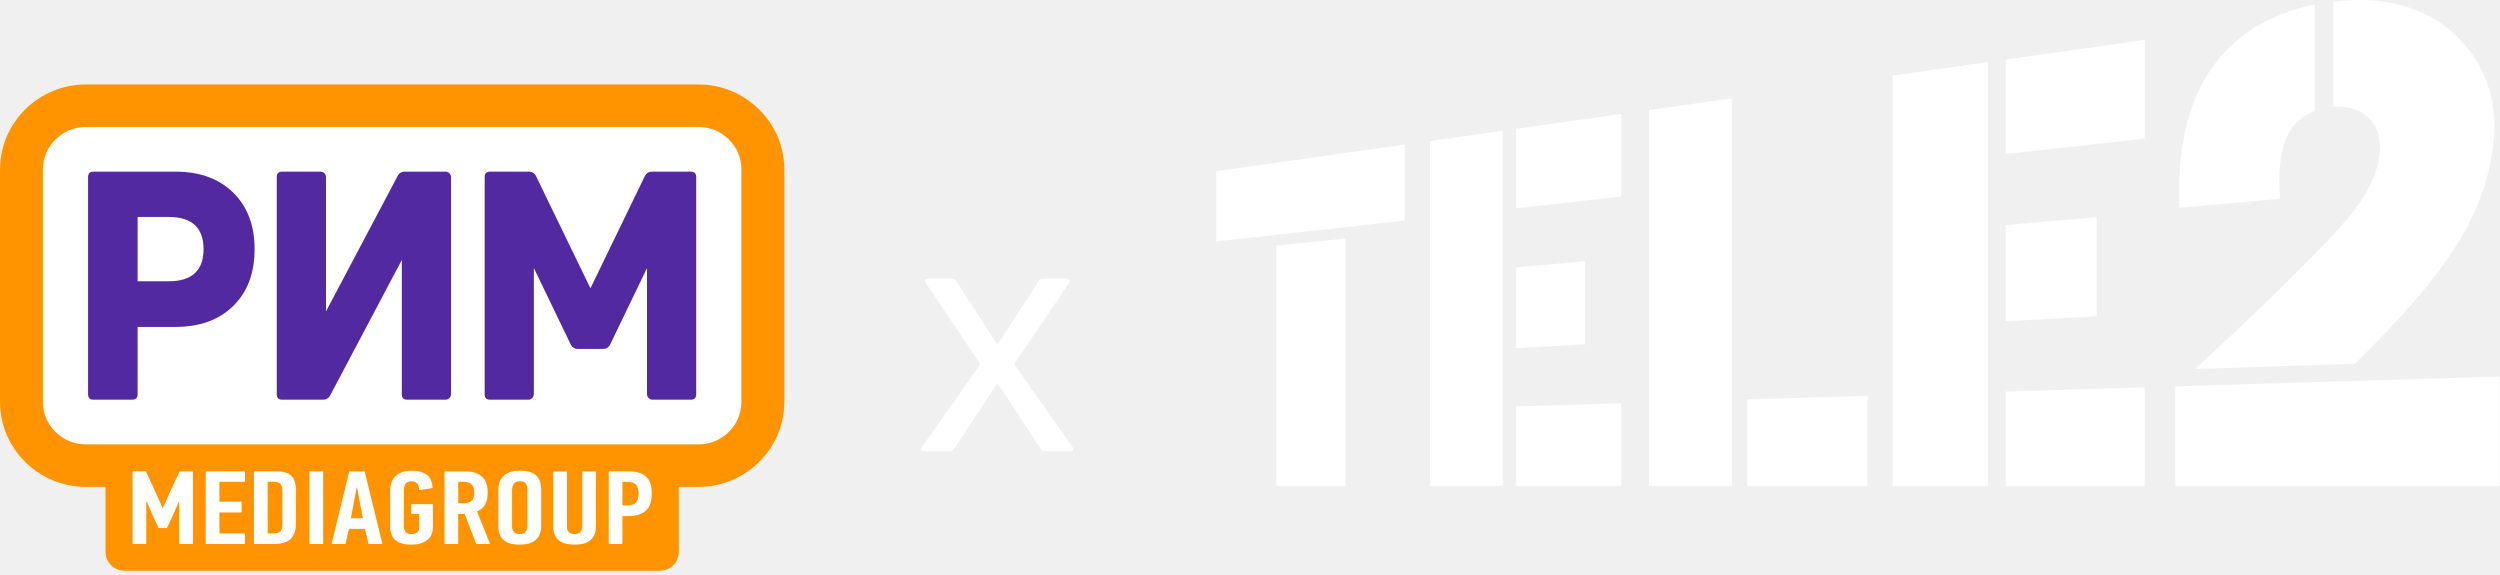
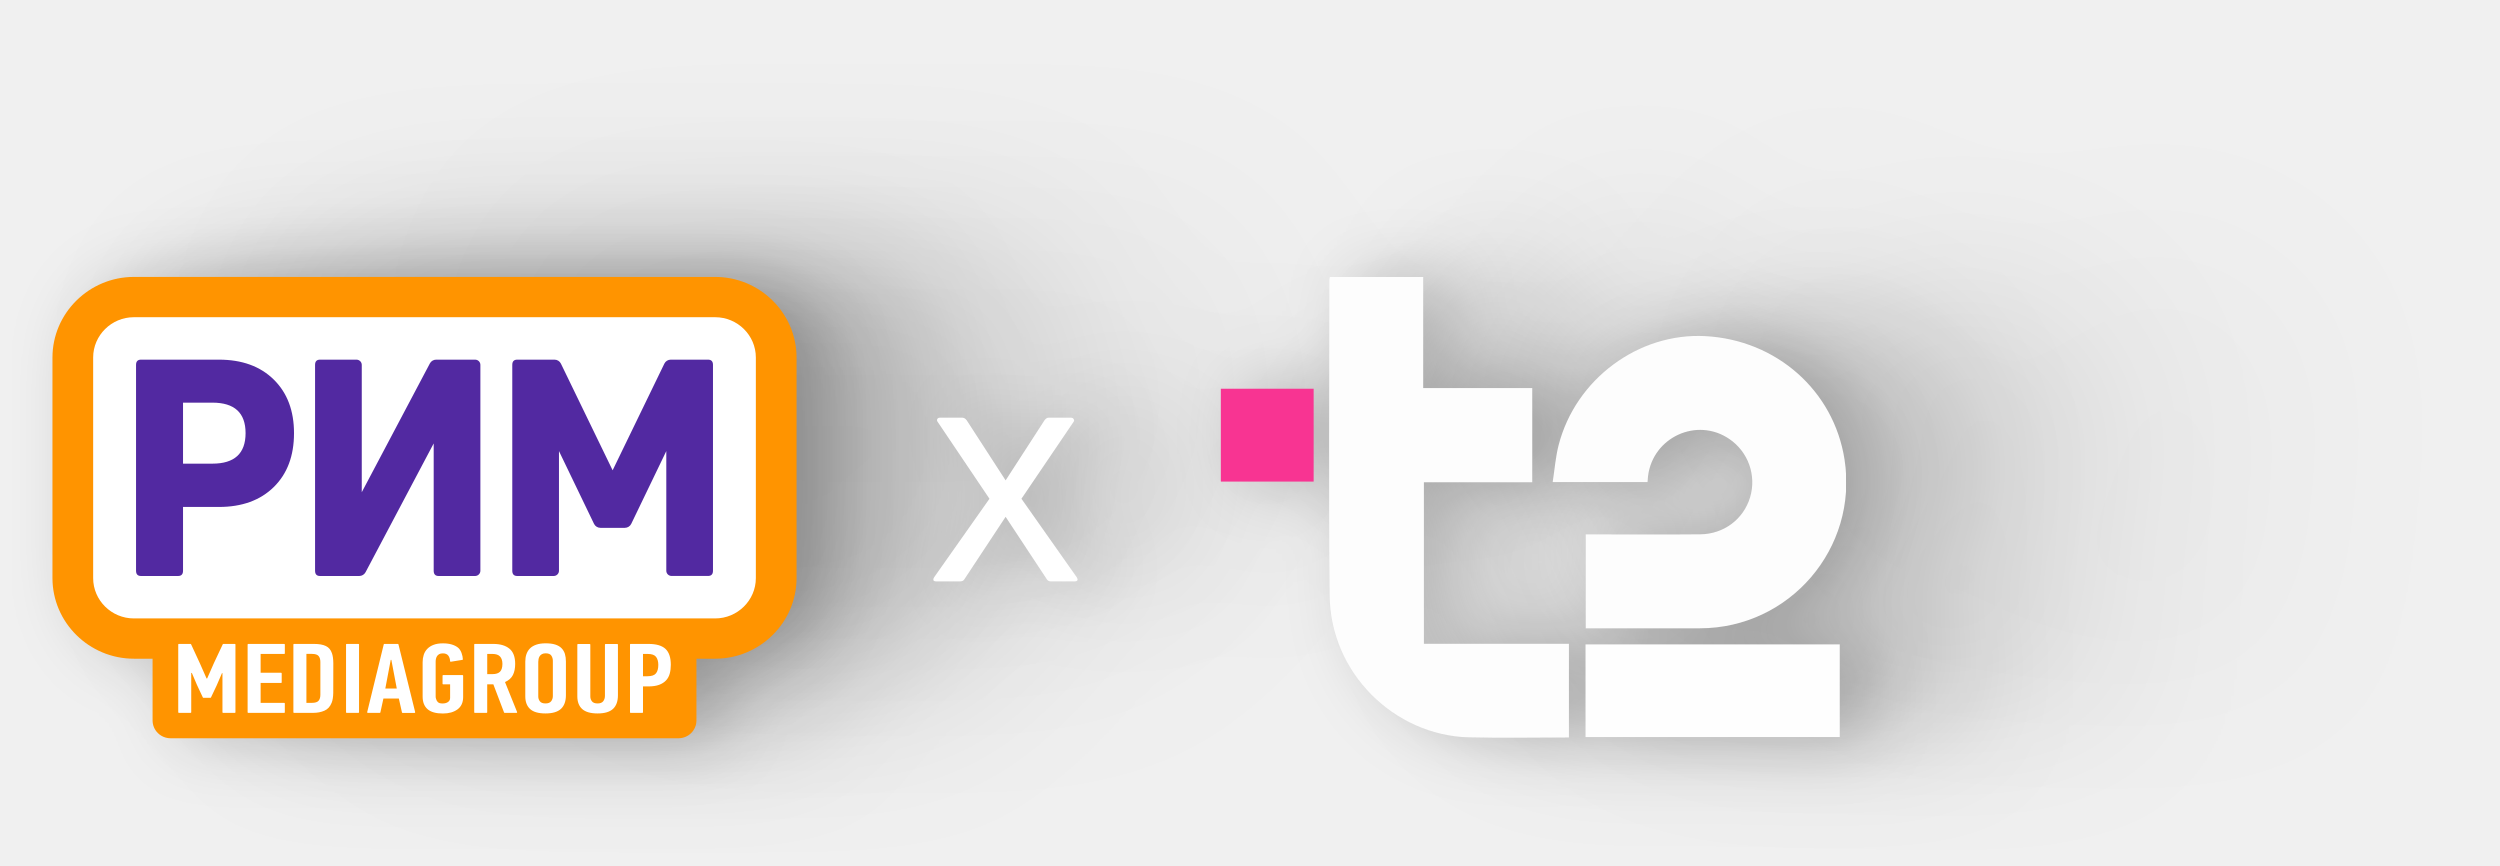
- <svg xmlns="http://www.w3.org/2000/svg" width="148" height="34" viewBox="0 0 148 34" fill="none">
-   <g clip-path="url(#clip0_865_8189)">
-     <path d="M41.352 5H5.08C2.286 5 0 7.263 0 10.028V23.796C0 26.561 2.286 28.823 5.08 28.823H6.247V32.676C6.247 33.29 6.749 33.787 7.37 33.787H39.061C39.682 33.787 40.184 33.29 40.184 32.676V28.823H41.35C44.144 28.823 46.431 26.561 46.431 23.796V10.028C46.431 7.263 44.144 5 41.352 5Z" fill="#FF9400" />
-     <path d="M41.352 7.514H5.079C3.683 7.514 2.539 8.644 2.539 10.027V23.796C2.539 25.177 3.681 26.309 5.079 26.309H41.35C42.747 26.309 43.891 25.179 43.891 23.796V10.026C43.891 8.644 42.748 7.514 41.352 7.514Z" fill="white" />
-     <path fill-rule="evenodd" clip-rule="evenodd" d="M26.371 10.162H23.942C23.779 10.162 23.628 10.252 23.552 10.395L19.299 18.434V10.488C19.299 10.308 19.151 10.162 18.969 10.162H16.697C16.49 10.162 16.385 10.271 16.385 10.488V23.335C16.385 23.553 16.488 23.662 16.697 23.662H19.144C19.308 23.662 19.459 23.571 19.535 23.429L23.787 15.39V23.335C23.787 23.553 23.892 23.662 24.099 23.662H26.371C26.553 23.662 26.701 23.515 26.701 23.335V10.488C26.701 10.307 26.553 10.162 26.371 10.162ZM40.905 10.162H38.58C38.411 10.162 38.256 10.258 38.182 10.409L34.954 17.067L31.725 10.409C31.652 10.258 31.498 10.162 31.328 10.162H29.003C28.796 10.162 28.692 10.271 28.692 10.488V23.335C28.692 23.553 28.796 23.662 29.003 23.662H31.276C31.457 23.662 31.605 23.515 31.605 23.335V15.868L33.793 20.408C33.867 20.56 34.022 20.657 34.191 20.657H35.717C35.886 20.657 36.041 20.56 36.115 20.408L38.302 15.868V23.334C38.302 23.514 38.45 23.66 38.632 23.66H40.905C41.112 23.66 41.216 23.551 41.216 23.334V10.488C41.216 10.271 41.112 10.162 40.905 10.162ZM5.526 10.162H10.382C11.822 10.162 12.965 10.575 13.808 11.405C14.65 12.233 15.072 13.348 15.072 14.75C15.072 16.164 14.652 17.284 13.808 18.112C12.965 18.941 11.824 19.354 10.382 19.354H8.147V23.335C8.147 23.553 8.042 23.662 7.835 23.662H5.526C5.317 23.662 5.214 23.553 5.214 23.335V10.488C5.214 10.271 5.319 10.162 5.526 10.162ZM8.147 16.652H9.979C11.358 16.652 12.05 16.017 12.05 14.748C12.05 13.479 11.358 12.844 9.979 12.844H8.147V16.652Z" fill="#5229A1" />
-     <path d="M17.439 28.481C17.368 28.271 17.244 28.121 17.064 28.033C16.883 27.945 16.639 27.901 16.329 27.901H15.069C15.048 27.901 15.033 27.918 15.033 27.937V32.166C15.033 32.187 15.05 32.203 15.069 32.203H16.261C16.526 32.203 16.762 32.158 16.969 32.067C17.177 31.976 17.327 31.81 17.423 31.566C17.483 31.418 17.515 31.216 17.521 30.96C17.525 30.705 17.526 29.375 17.525 29.11C17.522 28.843 17.494 28.634 17.439 28.481ZM16.717 31.069C16.717 31.235 16.679 31.361 16.604 31.447C16.529 31.534 16.391 31.577 16.191 31.577H15.845V28.523H16.191C16.396 28.523 16.535 28.568 16.608 28.657C16.68 28.747 16.717 28.869 16.717 29.027V31.069V31.069ZM38.25 28.209C38.027 28.003 37.675 27.901 37.194 27.901H36.074C36.053 27.901 36.037 27.918 36.037 27.937V32.166C36.037 32.187 36.054 32.203 36.074 32.203H36.812C36.833 32.203 36.848 32.186 36.848 32.166V30.553H37.18C37.45 30.553 37.675 30.519 37.852 30.454C38.03 30.388 38.174 30.296 38.284 30.179C38.394 30.061 38.472 29.92 38.517 29.756C38.562 29.591 38.584 29.408 38.584 29.206C38.584 28.747 38.473 28.416 38.25 28.209ZM37.656 29.739C37.559 29.858 37.384 29.916 37.135 29.916H36.848V28.526H37.149C37.4 28.526 37.57 28.587 37.663 28.709C37.757 28.83 37.803 28.998 37.803 29.209C37.803 29.443 37.754 29.62 37.656 29.739ZM18.356 32.203H19.093C19.114 32.203 19.13 32.186 19.13 32.166V27.937C19.13 27.916 19.113 27.901 19.093 27.901H18.356C18.334 27.901 18.319 27.918 18.319 27.937V32.166C18.318 32.186 18.334 32.203 18.356 32.203ZM12.213 32.203H14.461C14.483 32.203 14.498 32.186 14.498 32.166V31.615C14.498 31.594 14.481 31.579 14.461 31.579H12.989V30.336H14.267C14.288 30.336 14.303 30.32 14.303 30.3V29.736C14.303 29.715 14.287 29.7 14.267 29.7H12.989V28.526H14.463C14.484 28.526 14.499 28.509 14.499 28.49V27.938C14.499 27.918 14.483 27.902 14.463 27.902H12.213C12.192 27.902 12.177 27.919 12.177 27.938V32.168C12.177 32.186 12.193 32.203 12.213 32.203ZM10.072 29.1L9.652 30.057H9.615L9.205 29.123L8.648 27.92C8.642 27.908 8.628 27.899 8.614 27.899H7.884C7.863 27.899 7.848 27.916 7.848 27.936V32.165C7.848 32.186 7.865 32.201 7.884 32.201H8.622C8.643 32.201 8.659 32.184 8.659 32.165V29.711H8.697L9.018 30.465L9.382 31.241C9.388 31.253 9.402 31.262 9.416 31.262H9.856C9.87 31.262 9.883 31.253 9.89 31.241L10.247 30.49L10.577 29.724H10.607V32.166C10.607 32.187 10.624 32.203 10.643 32.203H11.381C11.402 32.203 11.418 32.186 11.418 32.166V27.937C11.418 27.916 11.401 27.901 11.381 27.901H10.66C10.646 27.901 10.632 27.909 10.626 27.922L10.072 29.1ZM24.377 30.423H24.813V31.27C24.813 31.378 24.769 31.461 24.683 31.524C24.597 31.586 24.483 31.616 24.339 31.616C24.196 31.616 24.096 31.586 24.04 31.523C23.983 31.461 23.948 31.393 23.933 31.319C23.917 31.277 23.91 31.234 23.91 31.189V29.003C23.91 28.95 23.916 28.893 23.928 28.833C23.941 28.773 23.964 28.717 23.995 28.666C24.027 28.614 24.072 28.572 24.131 28.539C24.191 28.505 24.267 28.49 24.361 28.49C24.519 28.49 24.634 28.539 24.706 28.638C24.77 28.727 24.806 28.841 24.811 28.978C24.813 29.001 24.832 29.017 24.854 29.013L25.577 28.896C25.596 28.893 25.61 28.878 25.608 28.86C25.6 28.629 25.501 28.287 25.308 28.134C25.096 27.966 24.794 27.864 24.368 27.864C24.139 27.864 23.942 27.895 23.782 27.957C23.621 28.018 23.49 28.103 23.387 28.211C23.284 28.318 23.21 28.442 23.165 28.585C23.12 28.727 23.098 28.878 23.098 29.04V31.185C23.098 31.531 23.201 31.794 23.407 31.974C23.612 32.152 23.93 32.243 24.361 32.243C24.737 32.243 25.041 32.157 25.275 31.983C25.508 31.81 25.625 31.555 25.625 31.217V29.881C25.625 29.86 25.608 29.845 25.588 29.845H24.377C24.356 29.845 24.34 29.862 24.34 29.881V30.389C24.339 30.406 24.356 30.423 24.377 30.423ZM28.732 29.838C28.826 29.651 28.872 29.421 28.872 29.149C28.872 28.707 28.752 28.389 28.511 28.194C28.27 27.998 27.937 27.901 27.511 27.901H26.353C26.332 27.901 26.316 27.918 26.316 27.937V32.166C26.316 32.187 26.333 32.203 26.353 32.203H27.091C27.112 32.203 27.127 32.186 27.127 32.166V30.423H27.511L28.178 32.179C28.184 32.193 28.198 32.203 28.213 32.203H28.959C28.986 32.203 29.003 32.176 28.993 32.152L28.239 30.28C28.476 30.173 28.641 30.026 28.732 29.838ZM27.926 29.634C27.826 29.735 27.67 29.785 27.46 29.785H27.129V28.525H27.445C27.67 28.525 27.831 28.579 27.93 28.688C28.027 28.797 28.076 28.95 28.076 29.149C28.075 29.372 28.026 29.534 27.926 29.634ZM34.473 31.139C34.473 31.272 34.438 31.383 34.367 31.475C34.297 31.567 34.18 31.615 34.013 31.615C33.848 31.615 33.731 31.57 33.663 31.482C33.596 31.394 33.562 31.294 33.562 31.182V27.943C33.562 27.922 33.545 27.906 33.525 27.906H32.787C32.766 27.906 32.751 27.923 32.751 27.943V31.17C32.751 31.516 32.852 31.781 33.054 31.964C33.257 32.147 33.577 32.239 34.017 32.239C34.457 32.239 34.778 32.142 34.981 31.951C35.184 31.76 35.284 31.477 35.284 31.101V27.943C35.284 27.922 35.267 27.906 35.247 27.906H34.51C34.489 27.906 34.473 27.923 34.473 27.943V31.139V31.139ZM31.764 28.166C31.666 28.067 31.536 27.991 31.374 27.94C31.212 27.888 31.01 27.863 30.77 27.863C30.546 27.863 30.352 27.891 30.189 27.947C30.027 28.003 29.896 28.081 29.796 28.181C29.696 28.282 29.622 28.403 29.574 28.543C29.526 28.682 29.504 28.837 29.504 29.006V31.17C29.504 31.516 29.604 31.781 29.804 31.964C30.005 32.147 30.323 32.239 30.763 32.239C31.203 32.239 31.525 32.142 31.731 31.951C31.936 31.76 32.038 31.477 32.038 31.101V28.999C32.038 28.822 32.017 28.663 31.975 28.523C31.931 28.385 31.861 28.265 31.764 28.166ZM31.225 31.139C31.225 31.272 31.189 31.383 31.119 31.475C31.048 31.567 30.931 31.615 30.765 31.615C30.6 31.615 30.483 31.57 30.415 31.482C30.347 31.394 30.314 31.294 30.314 31.182V29.019C30.314 28.966 30.319 28.907 30.332 28.843C30.345 28.779 30.367 28.721 30.399 28.67C30.432 28.618 30.479 28.575 30.539 28.54C30.6 28.505 30.677 28.487 30.772 28.487C30.947 28.487 31.067 28.534 31.129 28.629C31.191 28.724 31.223 28.832 31.223 28.95V31.139H31.225ZM20.672 27.929L19.638 32.158C19.632 32.182 19.651 32.204 19.674 32.204H20.425C20.442 32.204 20.457 32.191 20.462 32.175L20.651 31.308H21.612L21.808 32.176C21.813 32.193 21.827 32.205 21.845 32.205H22.596C22.619 32.205 22.638 32.183 22.632 32.159L21.59 27.93C21.586 27.913 21.572 27.902 21.553 27.902H20.71C20.69 27.901 20.676 27.912 20.672 27.929ZM20.769 30.683L21.108 28.896H21.145L21.484 30.683H20.769Z" fill="white" />
+ <svg xmlns="http://www.w3.org/2000/svg" width="156" height="54" viewBox="0 0 156 54" fill="none">
+   <g filter="url(#filter0_dddd_1062_2418)">
+     <g clip-path="url(#clip0_1062_2418)">
+       <path d="M44.626 17.28H8.355C5.561 17.28 3.274 19.543 3.274 22.308V36.076C3.274 38.841 5.561 41.103 8.355 41.103H9.521V44.956C9.521 45.57 10.023 46.067 10.644 46.067H42.336C42.956 46.067 43.458 45.57 43.458 44.956V41.103H44.625C47.419 41.103 49.705 38.841 49.705 36.076V22.308C49.705 19.543 47.419 17.28 44.626 17.28Z" fill="#FF9400" />
+       <path d="M44.626 19.794H8.353C6.957 19.794 5.813 20.924 5.813 22.308V36.076C5.813 37.458 6.956 38.59 8.353 38.59H44.625C46.021 38.59 47.165 37.459 47.165 36.076V22.306C47.165 20.924 46.023 19.794 44.626 19.794Z" fill="white" />
+       <path fill-rule="evenodd" clip-rule="evenodd" d="M29.646 22.442H27.217C27.053 22.442 26.902 22.532 26.826 22.675L22.574 30.715V22.768C22.574 22.588 22.425 22.442 22.244 22.442H19.971C19.764 22.442 19.66 22.55 19.66 22.768V35.615C19.66 35.833 19.763 35.942 19.971 35.942H22.419C22.582 35.942 22.733 35.851 22.809 35.709L27.062 27.67V35.615C27.062 35.833 27.166 35.942 27.373 35.942H29.646C29.828 35.942 29.976 35.795 29.976 35.615V22.768C29.976 22.587 29.828 22.442 29.646 22.442ZM44.179 22.442H41.854C41.685 22.442 41.53 22.538 41.457 22.689L38.228 29.347L35 22.689C34.926 22.538 34.773 22.442 34.602 22.442H32.277C32.07 22.442 31.966 22.55 31.966 22.768V35.615C31.966 35.833 32.07 35.942 32.277 35.942H34.55C34.732 35.942 34.88 35.795 34.88 35.615V28.148L37.067 32.688C37.141 32.84 37.296 32.937 37.465 32.937H38.991C39.16 32.937 39.316 32.84 39.389 32.688L41.577 28.148V35.614C41.577 35.794 41.725 35.94 41.907 35.94H44.179C44.386 35.94 44.49 35.831 44.49 35.614V22.768C44.49 22.55 44.386 22.442 44.179 22.442ZM8.8 22.442H13.657C15.097 22.442 16.239 22.855 17.083 23.686C17.925 24.513 18.346 25.628 18.346 27.03C18.346 28.444 17.926 29.565 17.083 30.392C16.239 31.221 15.098 31.634 13.657 31.634H11.421V35.615C11.421 35.833 11.317 35.942 11.109 35.942H8.8C8.592 35.942 8.489 35.833 8.489 35.615V22.768C8.489 22.551 8.593 22.442 8.8 22.442ZM11.421 28.932H13.253C14.633 28.932 15.324 28.297 15.324 27.028C15.324 25.76 14.633 25.125 13.253 25.125H11.421V28.932Z" fill="#5229A1" />
+       <path d="M20.713 40.762C20.643 40.551 20.519 40.401 20.338 40.314C20.158 40.226 19.914 40.181 19.603 40.181H18.344C18.323 40.181 18.307 40.198 18.307 40.217V44.447C18.307 44.468 18.324 44.483 18.344 44.483H19.536C19.801 44.483 20.036 44.438 20.244 44.347C20.451 44.257 20.602 44.091 20.698 43.846C20.757 43.698 20.79 43.496 20.795 43.241C20.799 42.985 20.801 41.655 20.799 41.39C20.797 41.123 20.768 40.914 20.713 40.762ZM19.991 43.349C19.991 43.516 19.953 43.641 19.878 43.728C19.804 43.814 19.665 43.858 19.465 43.858H19.12V40.803H19.465C19.671 40.803 19.809 40.848 19.883 40.938C19.955 41.027 19.991 41.15 19.991 41.307V43.349V43.349ZM41.525 40.489C41.302 40.283 40.949 40.181 40.468 40.181H39.348C39.327 40.181 39.312 40.198 39.312 40.217V44.447C39.312 44.468 39.329 44.483 39.348 44.483H40.086C40.107 44.483 40.123 44.466 40.123 44.447V42.833H40.454C40.725 42.833 40.949 42.8 41.127 42.734C41.305 42.668 41.449 42.576 41.559 42.459C41.669 42.342 41.746 42.201 41.791 42.036C41.836 41.871 41.859 41.688 41.859 41.486C41.859 41.027 41.748 40.696 41.525 40.489ZM40.931 42.019C40.834 42.138 40.659 42.197 40.409 42.197H40.123V40.806H40.423C40.674 40.806 40.845 40.868 40.938 40.989C41.031 41.111 41.078 41.278 41.078 41.489C41.078 41.723 41.028 41.901 40.931 42.019ZM21.63 44.483H22.368C22.389 44.483 22.404 44.466 22.404 44.447V40.217C22.404 40.196 22.388 40.181 22.368 40.181H21.63C21.609 40.181 21.593 40.198 21.593 40.217V44.447C21.592 44.466 21.609 44.483 21.63 44.483ZM15.488 44.483H17.736C17.757 44.483 17.773 44.466 17.773 44.447V43.895C17.773 43.874 17.756 43.859 17.736 43.859H16.263V42.617H17.541C17.562 42.617 17.578 42.6 17.578 42.58V42.017C17.578 41.995 17.561 41.98 17.541 41.98H16.263V40.806H17.737C17.759 40.806 17.774 40.79 17.774 40.77V40.219C17.774 40.198 17.757 40.182 17.737 40.182H15.488C15.466 40.182 15.451 40.199 15.451 40.219V44.448C15.451 44.466 15.468 44.483 15.488 44.483ZM13.347 41.38L12.926 42.337H12.89L12.479 41.404L11.922 40.2C11.916 40.188 11.902 40.18 11.888 40.18H11.159C11.138 40.18 11.122 40.196 11.122 40.216V44.445C11.122 44.466 11.139 44.481 11.159 44.481H11.897C11.918 44.481 11.933 44.465 11.933 44.445V41.991H11.971L12.293 42.745L12.657 43.521C12.662 43.534 12.677 43.542 12.691 43.542H13.131C13.145 43.542 13.158 43.534 13.165 43.521L13.521 42.77L13.851 42.004H13.881V44.447C13.881 44.468 13.898 44.483 13.918 44.483H14.655C14.677 44.483 14.692 44.466 14.692 44.447V40.217C14.692 40.196 14.675 40.181 14.655 40.181H13.935C13.921 40.181 13.907 40.189 13.901 40.202L13.347 41.38ZM27.651 42.703H28.087V43.55C28.087 43.658 28.044 43.742 27.957 43.804C27.872 43.866 27.757 43.897 27.613 43.897C27.471 43.897 27.371 43.866 27.314 43.803C27.258 43.742 27.223 43.673 27.207 43.599C27.192 43.557 27.185 43.514 27.185 43.469V41.284C27.185 41.231 27.19 41.173 27.203 41.113C27.216 41.053 27.238 40.998 27.269 40.946C27.302 40.894 27.347 40.852 27.406 40.819C27.465 40.785 27.541 40.77 27.636 40.77C27.794 40.77 27.908 40.819 27.98 40.918C28.045 41.007 28.08 41.122 28.086 41.258C28.087 41.281 28.107 41.298 28.128 41.293L28.852 41.176C28.87 41.173 28.884 41.158 28.883 41.14C28.874 40.91 28.776 40.568 28.582 40.414C28.371 40.247 28.069 40.145 27.643 40.145C27.413 40.145 27.217 40.175 27.056 40.237C26.895 40.298 26.764 40.383 26.661 40.491C26.558 40.598 26.485 40.723 26.44 40.865C26.395 41.007 26.372 41.158 26.372 41.32V43.465C26.372 43.811 26.475 44.074 26.681 44.254C26.887 44.433 27.204 44.523 27.636 44.523C28.011 44.523 28.316 44.437 28.55 44.264C28.783 44.091 28.9 43.835 28.9 43.497V42.162C28.9 42.141 28.883 42.125 28.863 42.125H27.651C27.63 42.125 27.615 42.142 27.615 42.162V42.67C27.613 42.686 27.63 42.703 27.651 42.703ZM32.007 42.118C32.1 41.931 32.147 41.701 32.147 41.429C32.147 40.988 32.027 40.669 31.785 40.474C31.544 40.279 31.211 40.181 30.785 40.181H29.628C29.606 40.181 29.591 40.198 29.591 40.217V44.447C29.591 44.468 29.608 44.483 29.628 44.483H30.365C30.386 44.483 30.402 44.466 30.402 44.447V42.703H30.785L31.453 44.459C31.458 44.473 31.472 44.483 31.488 44.483H32.234C32.261 44.483 32.278 44.456 32.268 44.433L31.513 42.561C31.75 42.453 31.915 42.307 32.007 42.118ZM31.2 41.915C31.1 42.015 30.945 42.065 30.735 42.065H30.403V40.805H30.719C30.945 40.805 31.106 40.859 31.204 40.968C31.302 41.077 31.351 41.231 31.351 41.429C31.35 41.652 31.3 41.814 31.2 41.915ZM37.748 43.419C37.748 43.552 37.712 43.663 37.642 43.756C37.571 43.848 37.454 43.895 37.288 43.895C37.123 43.895 37.006 43.85 36.938 43.763C36.87 43.675 36.836 43.574 36.836 43.462V40.223C36.836 40.202 36.819 40.187 36.8 40.187H36.062C36.041 40.187 36.025 40.203 36.025 40.223V43.45C36.025 43.796 36.127 44.061 36.329 44.244C36.532 44.427 36.852 44.519 37.292 44.519C37.732 44.519 38.052 44.423 38.255 44.232C38.458 44.04 38.559 43.757 38.559 43.382V40.223C38.559 40.202 38.542 40.187 38.522 40.187H37.784C37.763 40.187 37.748 40.203 37.748 40.223V43.419V43.419ZM35.038 40.446C34.941 40.347 34.811 40.272 34.649 40.22C34.486 40.168 34.285 40.143 34.045 40.143C33.821 40.143 33.626 40.171 33.464 40.227C33.302 40.283 33.17 40.361 33.07 40.462C32.97 40.562 32.897 40.684 32.849 40.823C32.801 40.963 32.778 41.118 32.778 41.286V43.45C32.778 43.796 32.879 44.061 33.079 44.244C33.279 44.427 33.598 44.519 34.038 44.519C34.478 44.519 34.8 44.423 35.006 44.232C35.21 44.04 35.313 43.757 35.313 43.382V41.279C35.313 41.102 35.292 40.943 35.25 40.803C35.206 40.665 35.135 40.545 35.038 40.446ZM34.499 43.419C34.499 43.552 34.464 43.663 34.393 43.756C34.323 43.848 34.206 43.895 34.039 43.895C33.874 43.895 33.757 43.85 33.69 43.763C33.622 43.675 33.588 43.574 33.588 43.462V41.299C33.588 41.246 33.594 41.187 33.606 41.123C33.619 41.059 33.642 41.002 33.674 40.95C33.706 40.898 33.753 40.855 33.814 40.82C33.874 40.785 33.952 40.767 34.046 40.767C34.221 40.767 34.341 40.815 34.403 40.91C34.465 41.005 34.498 41.112 34.498 41.231V43.419H34.499ZM23.946 40.209L22.912 44.438C22.907 44.462 22.925 44.484 22.949 44.484H23.699C23.716 44.484 23.732 44.472 23.736 44.455L23.925 43.588H24.887L25.083 44.456C25.087 44.473 25.101 44.486 25.12 44.486H25.87C25.894 44.486 25.912 44.463 25.907 44.44L24.864 40.21C24.86 40.194 24.846 40.182 24.828 40.182H23.984C23.965 40.181 23.95 40.192 23.946 40.209ZM24.044 42.963L24.382 41.176H24.42L24.759 42.963H24.044Z" fill="white" />
+     </g>
+     <path d="M63.738 31.122L67.176 36.003C67.295 36.188 67.249 36.28 67.038 36.28H65.576C65.457 36.28 65.371 36.234 65.319 36.142L62.75 32.249L60.181 36.142C60.128 36.234 60.036 36.28 59.904 36.28H58.441C58.231 36.28 58.185 36.188 58.303 36.003L61.742 31.122L58.521 26.34C58.468 26.274 58.455 26.215 58.481 26.162C58.507 26.096 58.567 26.063 58.659 26.063H60.042C60.148 26.063 60.24 26.116 60.319 26.221L62.75 29.976L65.18 26.221C65.259 26.116 65.345 26.063 65.437 26.063H66.821C66.913 26.063 66.972 26.096 66.999 26.162C67.038 26.215 67.031 26.274 66.979 26.34L63.738 31.122Z" fill="white" />
+     <g clip-path="url(#clip1_1062_2418)">
+       <mask id="mask0_1062_2418" style="mask-type:luminance" maskUnits="userSpaceOnUse" x="76" y="17" width="40" height="30">
+         <path d="M115.208 17.28H76.151V46.041H115.208V17.28Z" fill="white" />
+       </mask>
+       <g mask="url(#mask0_1062_2418)">
+         <path d="M97.901 46.023C95.802 46.023 93.738 46.071 91.675 46.013C86.949 45.883 83.022 41.95 82.972 37.18C82.903 30.604 82.954 24.029 82.954 17.454C82.954 17.406 82.969 17.358 82.984 17.28H88.807V24.217H95.612V30.093H88.851V40.175H97.901V46.023Z" fill="#FDFDFD" />
+         <path d="M102.803 30.083H96.888C97.011 29.29 97.067 28.514 97.259 27.773C98.318 23.654 102.25 20.75 106.413 20.974C110.855 21.213 114.429 24.377 115.098 28.666C115.964 34.204 111.685 39.2 106.073 39.206C103.711 39.208 101.348 39.206 98.95 39.206V33.347C99.11 33.347 99.284 33.347 99.458 33.347C101.672 33.347 103.886 33.363 106.101 33.341C107.574 33.327 108.799 32.389 109.205 31.036C109.614 29.665 109.093 28.198 107.908 27.391C105.891 26.018 103.141 27.277 102.837 29.709C102.823 29.823 102.817 29.937 102.805 30.085L102.803 30.083Z" fill="#FDFDFD" />
+         <path d="M114.801 40.21V45.993H98.938V40.21H114.801Z" fill="#FEFEFE" />
+         <path d="M76.151 30.051V24.257H81.972V30.051H76.151Z" fill="#F83492" />
+       </g>
+     </g>
  </g>
-   <path d="M72 10.135V14.289L83.153 13.056V8.56L72 10.135ZM75.559 14.542V28.779H79.643V14.123L75.559 14.542ZM84.66 8.347V28.779H88.963V7.739L84.66 8.347ZM89.764 7.626V12.326L95.977 11.639V6.748L89.764 7.626ZM89.764 15.824V20.61L93.843 20.387V15.472L89.764 15.824ZM89.764 24.06V28.779H95.977V23.872L89.764 24.06ZM112.045 4.472V28.779H117.686V3.675L112.045 4.472ZM118.739 3.526V9.118L126.96 8.209V2.365L118.739 3.526ZM118.739 13.322V19.017L124.127 18.722V12.859L118.739 13.322ZM118.739 23.18V28.779H126.96V22.93L118.739 23.18ZM97.621 6.516V28.779H102.523V5.823L97.621 6.516ZM103.438 23.645V28.779H110.552V23.43L103.438 23.645ZM145.389 2.09C143.606 0.398 140.992 -0.297 138.133 0.116V6.318C139.291 6.253 140.229 6.685 140.647 7.554C141.307 8.925 140.626 10.981 139.02 12.886C136.54 15.826 129.948 21.844 129.948 21.844L139.412 21.531C145.195 15.854 147.272 12.408 147.644 8.107C147.84 5.831 147.018 3.639 145.389 2.09ZM147.978 28.779V22.291L128.781 22.872M128.781 22.872L128.783 28.779H147.978M137.03 0.255C131.453 1.449 128.714 5.572 129.03 12.299L134.976 11.769C134.706 7.968 135.862 7.067 137.032 6.571L137.03 0.255Z" fill="white" />
-   <path d="M60.036 21.553L63.475 26.434C63.594 26.619 63.547 26.711 63.337 26.711H61.874C61.756 26.711 61.67 26.665 61.617 26.573L59.048 22.68L56.479 26.573C56.427 26.665 56.334 26.711 56.203 26.711H54.74C54.529 26.711 54.483 26.619 54.602 26.434L58.041 21.553L54.819 16.771C54.767 16.705 54.753 16.646 54.78 16.593C54.806 16.527 54.865 16.494 54.958 16.494H56.341C56.446 16.494 56.539 16.547 56.618 16.652L59.048 20.407L61.479 16.652C61.558 16.547 61.644 16.494 61.736 16.494H63.119C63.212 16.494 63.271 16.527 63.297 16.593C63.337 16.646 63.33 16.705 63.277 16.771L60.036 21.553Z" fill="white" />
  <defs>
-     <clipPath id="clip0_865_8189">
-       <rect width="46.431" height="28.779" fill="white" transform="translate(0 5)" />
+     <filter id="filter0_dddd_1062_2418" x="0.808" y="0.835" width="154.692" height="52.625" filterUnits="userSpaceOnUse" color-interpolation-filters="sRGB">
+       <feFlood flood-opacity="0" result="BackgroundImageFix" />
+       <feColorMatrix in="SourceAlpha" type="matrix" values="0 0 0 0 0 0 0 0 0 0 0 0 0 0 0 0 0 0 127 0" result="hardAlpha" />
+       <feOffset dx="1.645" />
+       <feGaussianBlur stdDeviation="2.056" />
+       <feColorMatrix type="matrix" values="0 0 0 0 0 0 0 0 0 0 0 0 0 0 0 0 0 0 0.2 0" />
+       <feBlend mode="normal" in2="BackgroundImageFix" result="effect1_dropShadow_1062_2418" />
+       <feColorMatrix in="SourceAlpha" type="matrix" values="0 0 0 0 0 0 0 0 0 0 0 0 0 0 0 0 0 0 127 0" result="hardAlpha" />
+       <feOffset dx="7.4" dy="-0.822" />
+       <feGaussianBlur stdDeviation="3.7" />
+       <feColorMatrix type="matrix" values="0 0 0 0 0 0 0 0 0 0 0 0 0 0 0 0 0 0 0.17 0" />
+       <feBlend mode="normal" in2="effect1_dropShadow_1062_2418" result="effect2_dropShadow_1062_2418" />
+       <feColorMatrix in="SourceAlpha" type="matrix" values="0 0 0 0 0 0 0 0 0 0 0 0 0 0 0 0 0 0 127 0" result="hardAlpha" />
+       <feOffset dx="16.445" dy="-2.467" />
+       <feGaussianBlur stdDeviation="4.934" />
+       <feColorMatrix type="matrix" values="0 0 0 0 0 0 0 0 0 0 0 0 0 0 0 0 0 0 0.1 0" />
+       <feBlend mode="normal" in2="effect2_dropShadow_1062_2418" result="effect3_dropShadow_1062_2418" />
+       <feColorMatrix in="SourceAlpha" type="matrix" values="0 0 0 0 0 0 0 0 0 0 0 0 0 0 0 0 0 0 127 0" result="hardAlpha" />
+       <feOffset dx="28.779" dy="-4.934" />
+       <feGaussianBlur stdDeviation="5.756" />
+       <feColorMatrix type="matrix" values="0 0 0 0 0 0 0 0 0 0 0 0 0 0 0 0 0 0 0.03 0" />
+       <feBlend mode="normal" in2="effect3_dropShadow_1062_2418" result="effect4_dropShadow_1062_2418" />
+       <feBlend mode="normal" in="SourceGraphic" in2="effect4_dropShadow_1062_2418" result="shape" />
+     </filter>
+     <clipPath id="clip0_1062_2418">
+       <rect width="46.431" height="28.779" fill="white" transform="translate(3.27441 17.28)" />
+     </clipPath>
+     <clipPath id="clip1_1062_2418">
+       <rect width="39.058" height="28.779" fill="white" transform="translate(76.1506 17.28)" />
    </clipPath>
  </defs>
</svg>
